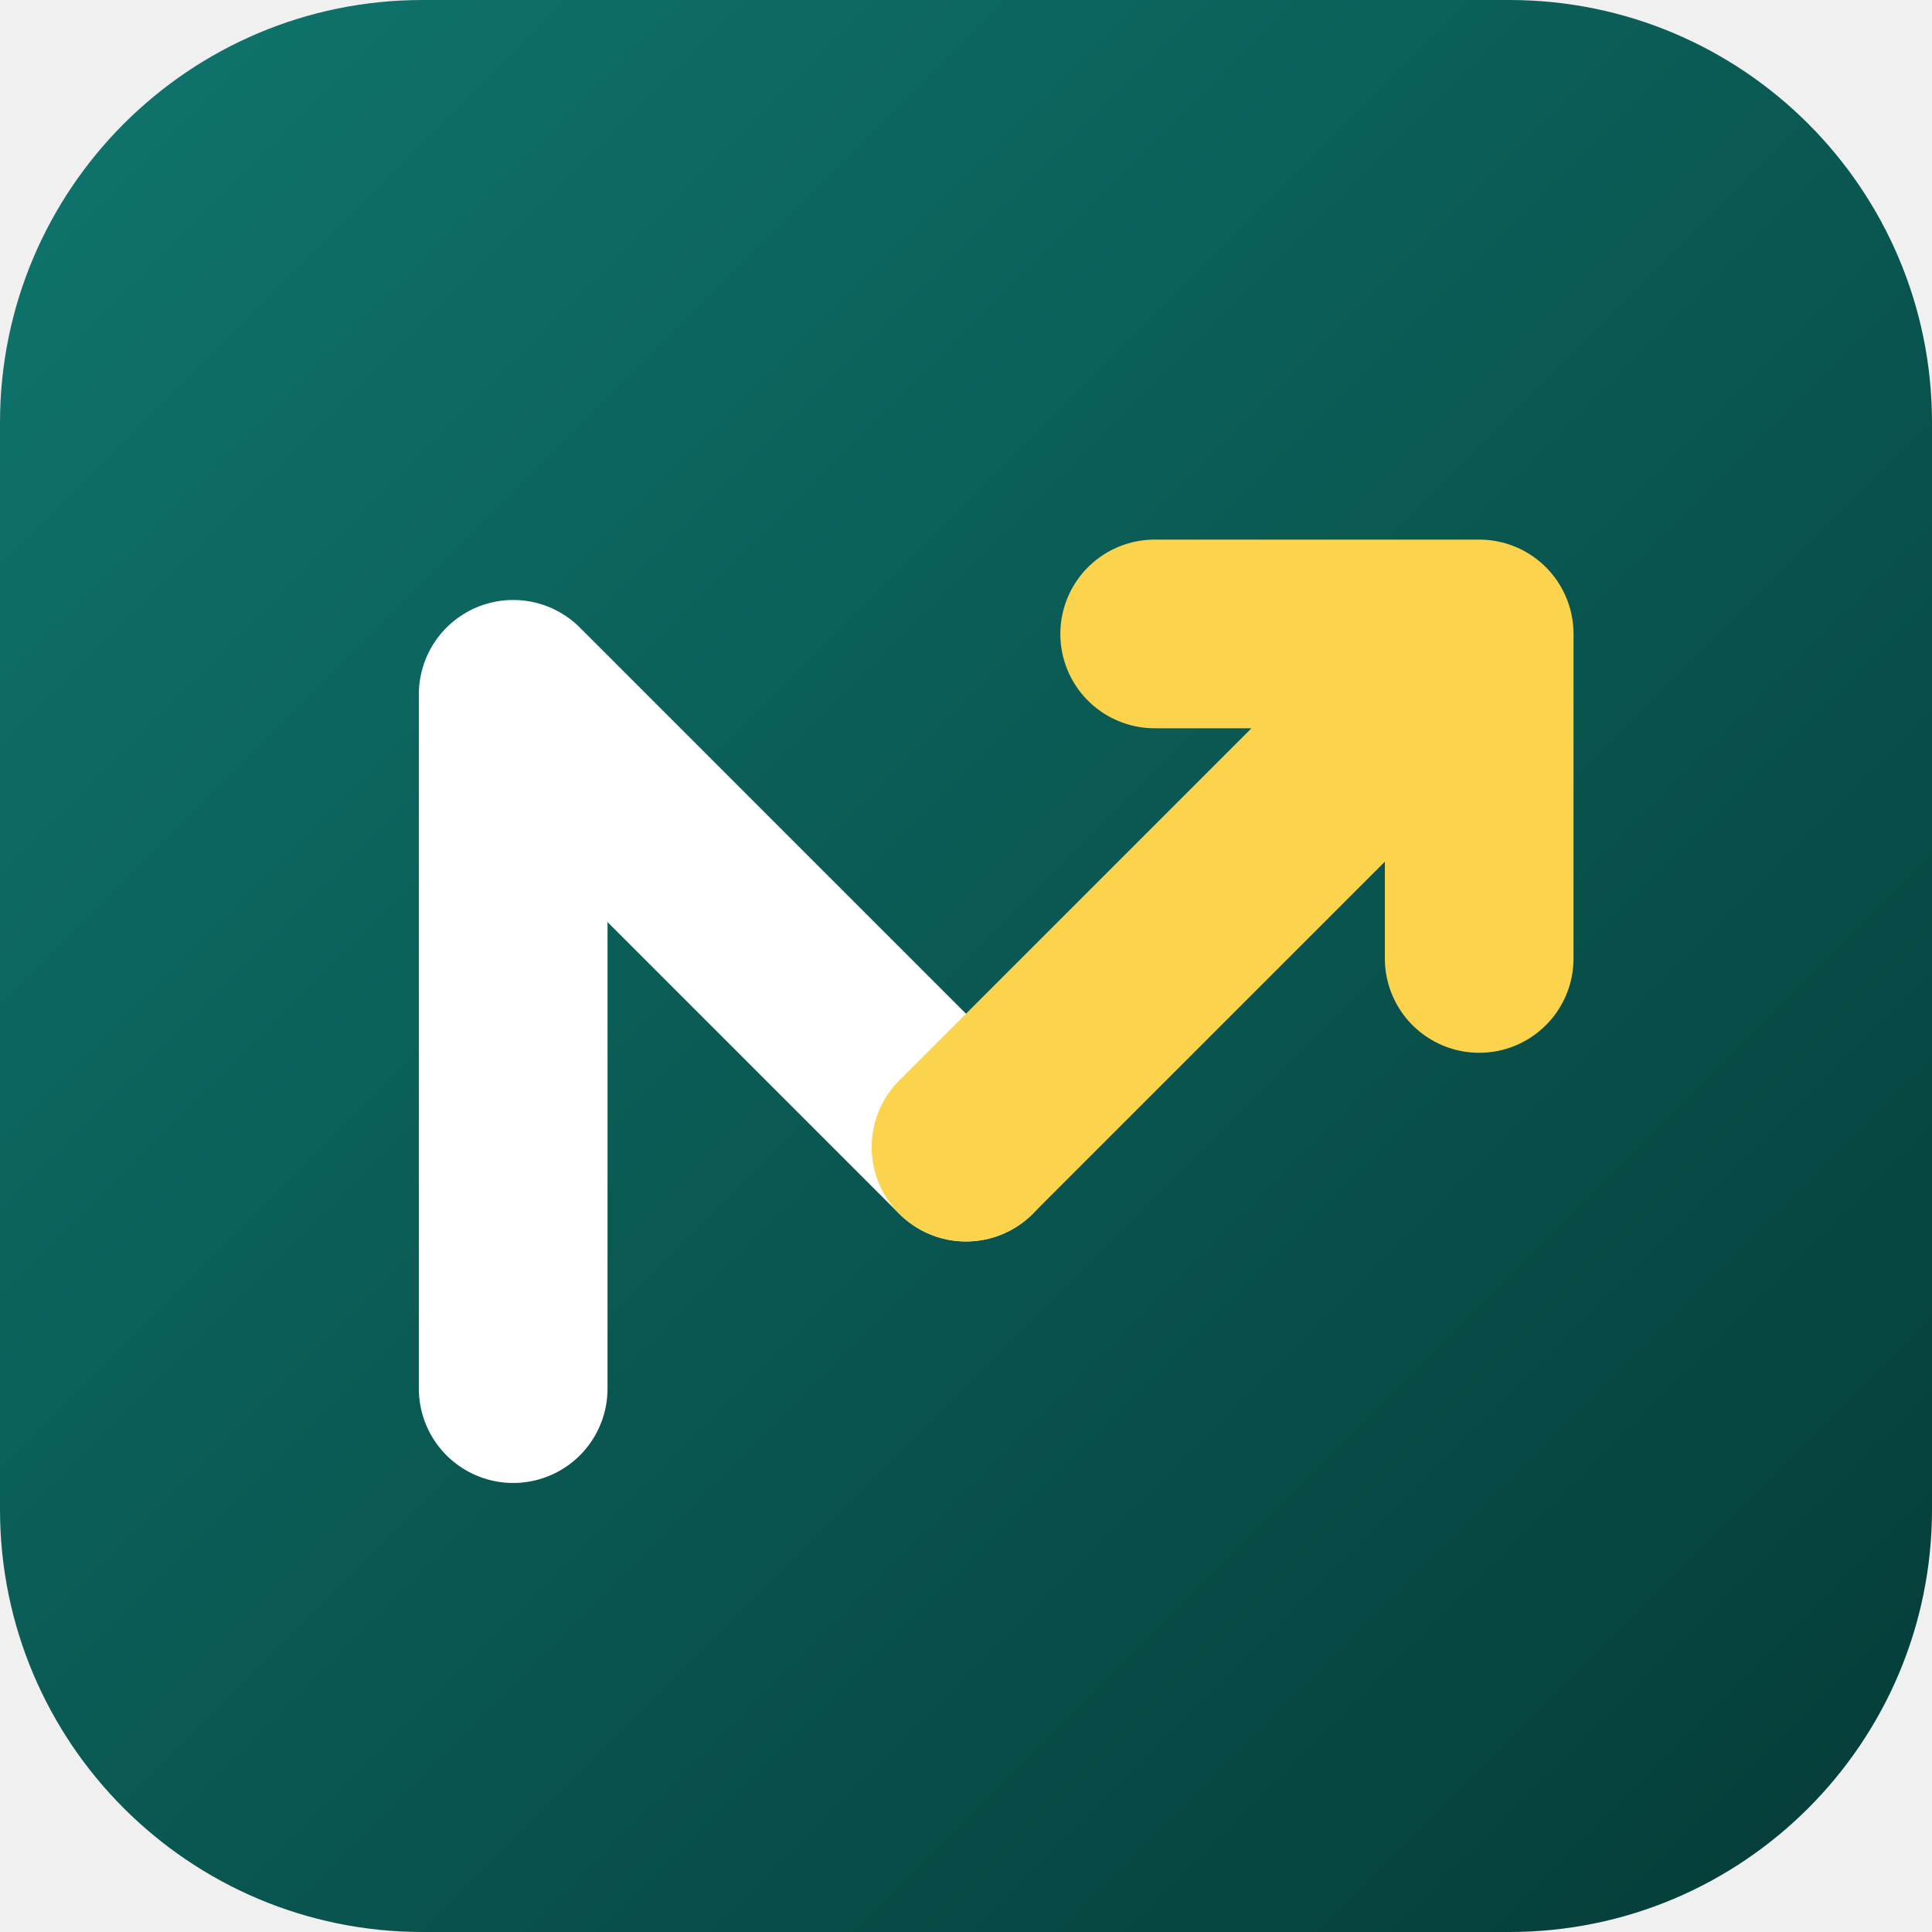
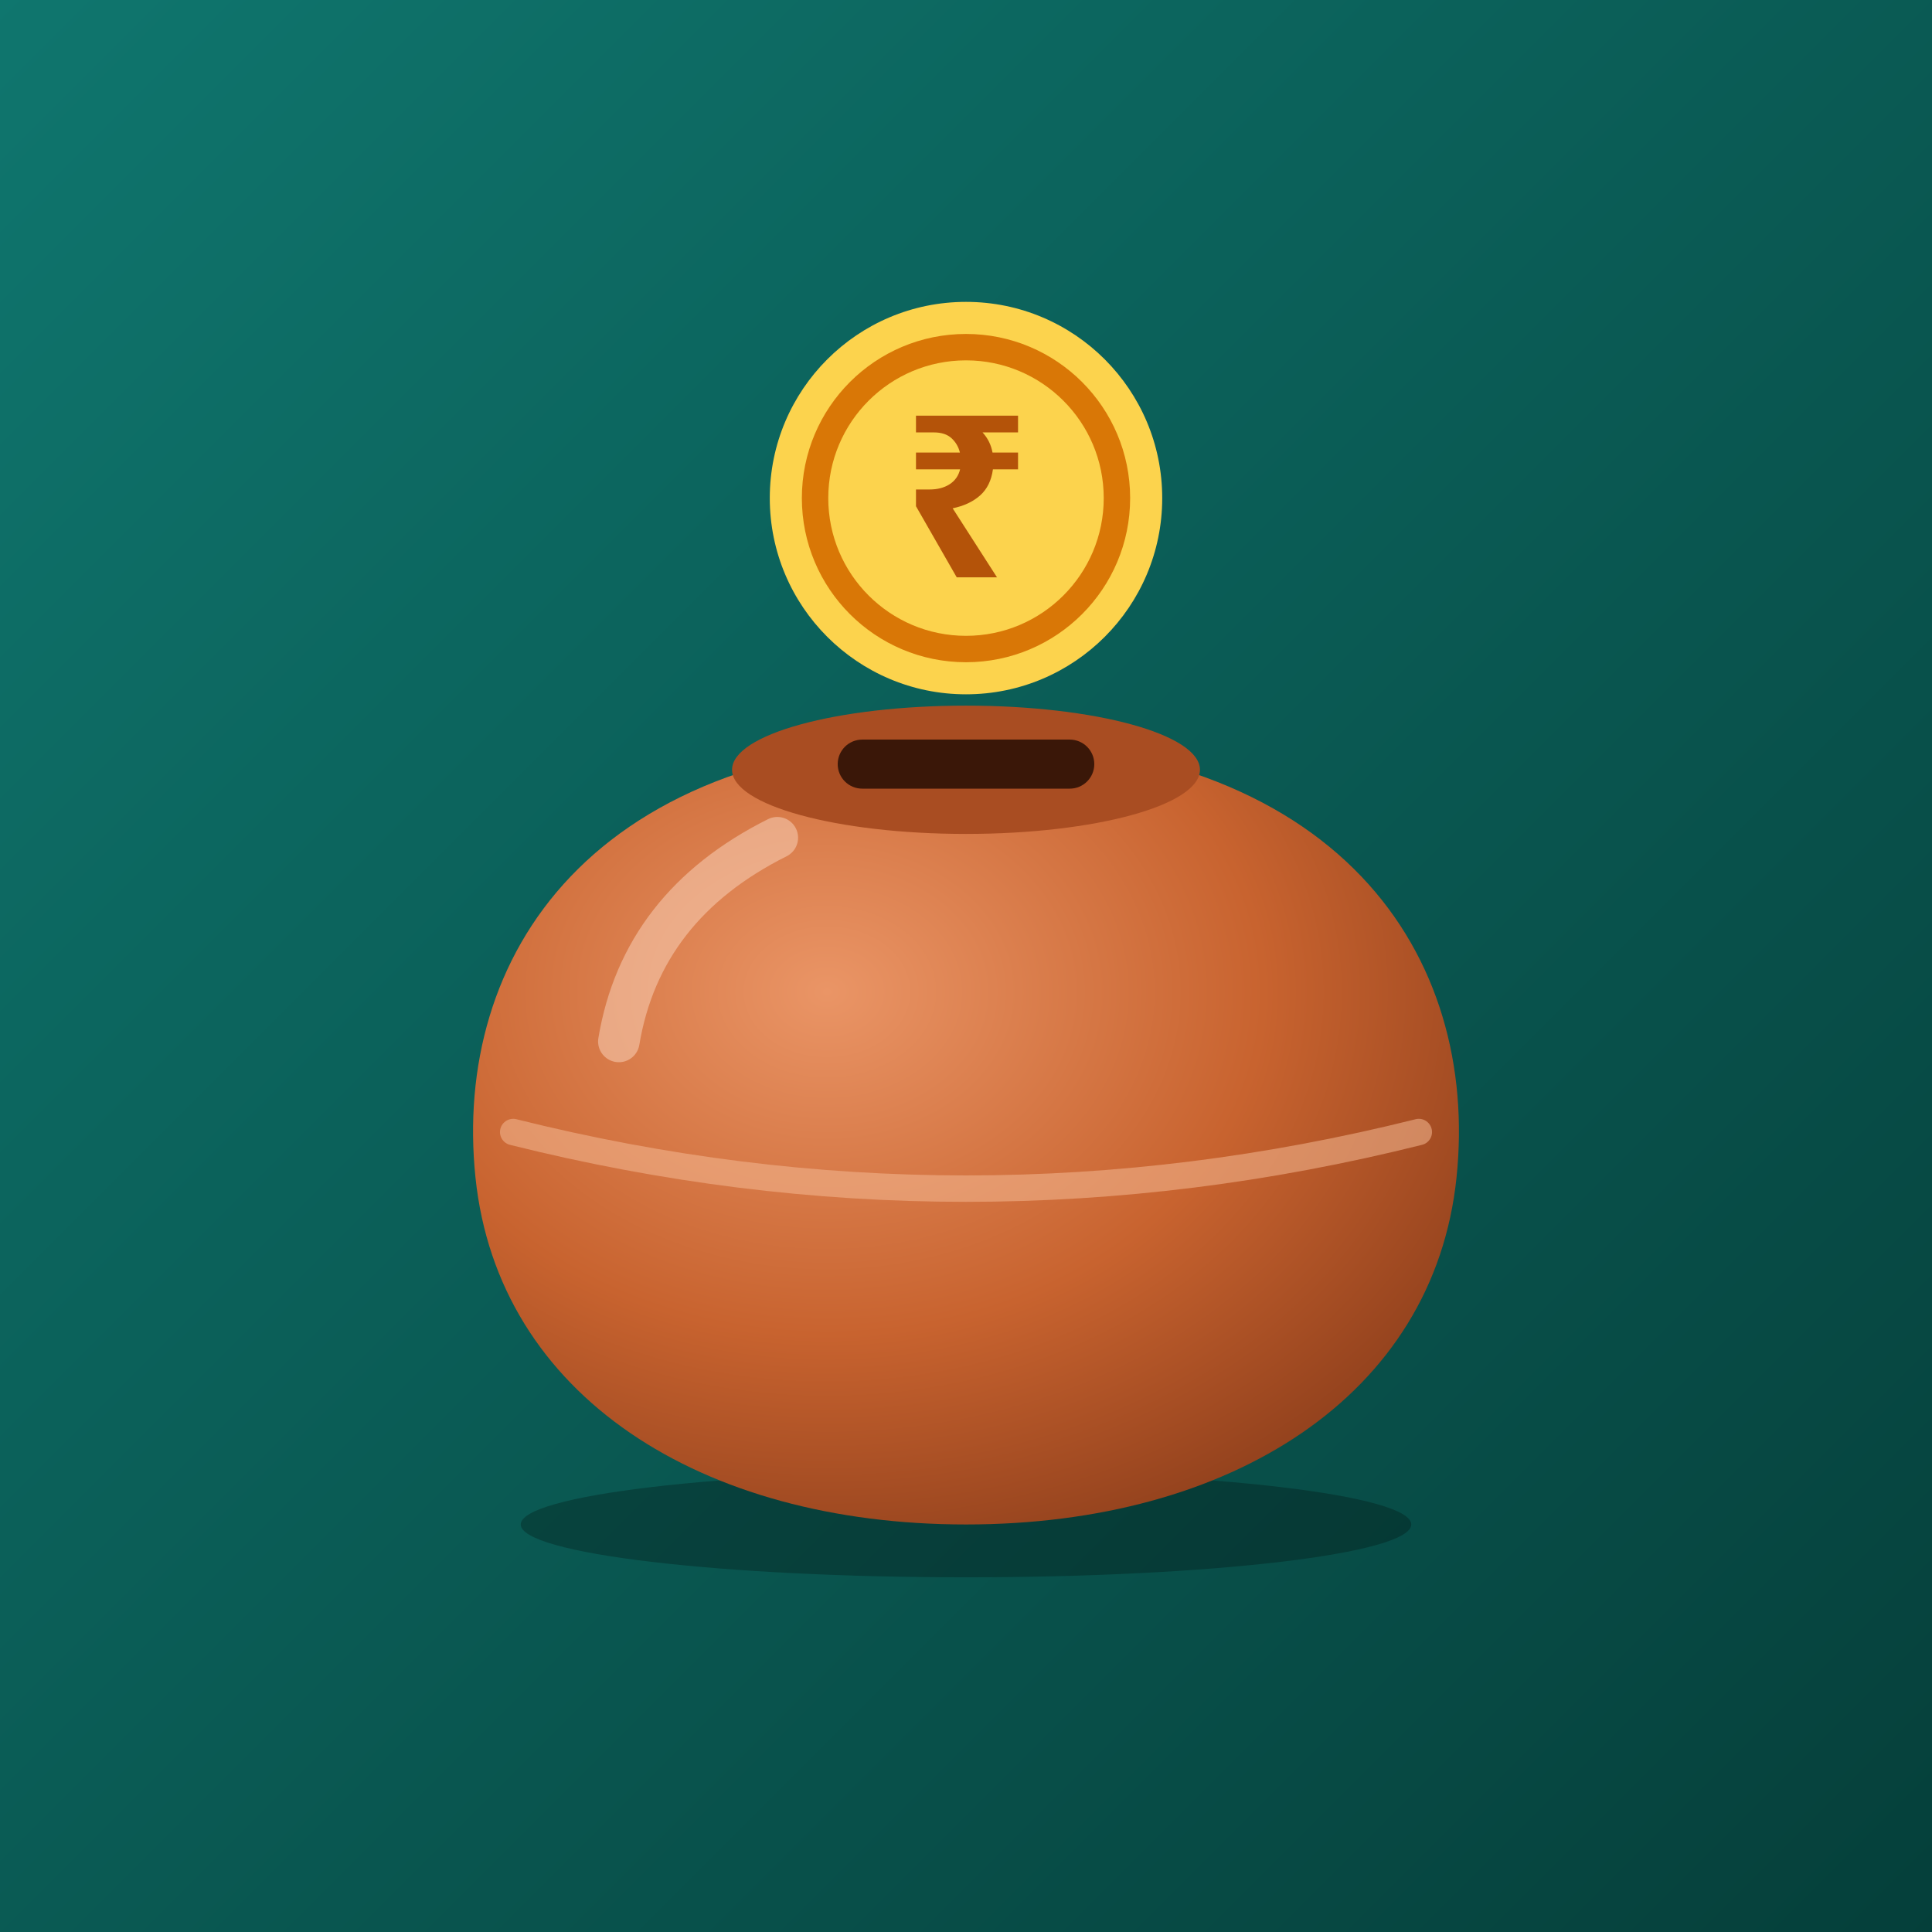
<svg xmlns="http://www.w3.org/2000/svg" viewBox="0 0 512 512" width="512" height="512">
  <defs>
-     <clipPath id="c">
-       <rect width="512" height="512" rx="112" />
-     </clipPath>
+     <linearGradient id="bg" x1="0" y1="0" x2="1" y2="1">
+       <stop offset="0" stop-color="#0f766e" />
+       <stop offset="1" stop-color="#053f3a" />
+     </linearGradient>
+     <radialGradient id="pot" cx=".36" cy=".32" r=".8">
+       <stop offset="0" stop-color="#ea9566" />
+       <stop offset=".55" stop-color="#c8632f" />
+       <stop offset="1" stop-color="#8a3c1a" />
+     </radialGradient>
  </defs>
-   <g clip-path="url(#c)">
-     <defs>
-       <linearGradient id="bg" x1="0" y1="0" x2="1" y2="1">
-         <stop offset="0" stop-color="#0f766e" />
-         <stop offset="1" stop-color="#053b37" />
-       </linearGradient>
-     </defs>
-     <rect width="512" height="512" fill="url(#bg)" />
-     <path d="M136 368 V184 L256 304" stroke="#fff" stroke-width="50" fill="none" stroke-linecap="round" stroke-linejoin="round" />
-     <path d="M256 304 L376 184 M306 168 H392 V254" stroke="#fcd34d" stroke-width="50" fill="none" stroke-linecap="round" stroke-linejoin="round" />
+   <rect x="0" y="0" height="512" width="512" fill="url(#bg)" />
+   <ellipse cx="256" cy="404" rx="118" ry="14" fill="#000" opacity=".25" />
+   <path d="M256 196 C356 196 392 254 386 312 C380 370 326 404 256 404 C186 404 132 370 126 312 C120 254 156 196 256 196 Z" fill="url(#pot)" />
+   <ellipse cx="256" cy="204" rx="62" ry="17" fill="#a94d22" />
+   <rect x="222" y="196" width="68" height="13" rx="6.5" fill="#3a1708" />
+   <path d="M136 300 Q256 330 376 300" stroke="#f4b892" stroke-width="7" fill="none" stroke-linecap="round" opacity=".55" />
+   <path d="M164 276 Q170 240 206 222" stroke="#ffe0cc" stroke-width="11" fill="none" stroke-linecap="round" opacity=".45" />
+   <g transform="translate(256 132)">
+     <circle r="52" fill="#fcd34d" />
+     <circle r="40" fill="none" stroke="#d97706" stroke-width="7" />
+     <text y="21" text-anchor="middle" font-family="Arial, Helvetica, sans-serif" font-weight="700" font-size="60" fill="#b45309">₹</text>
  </g>
</svg>
